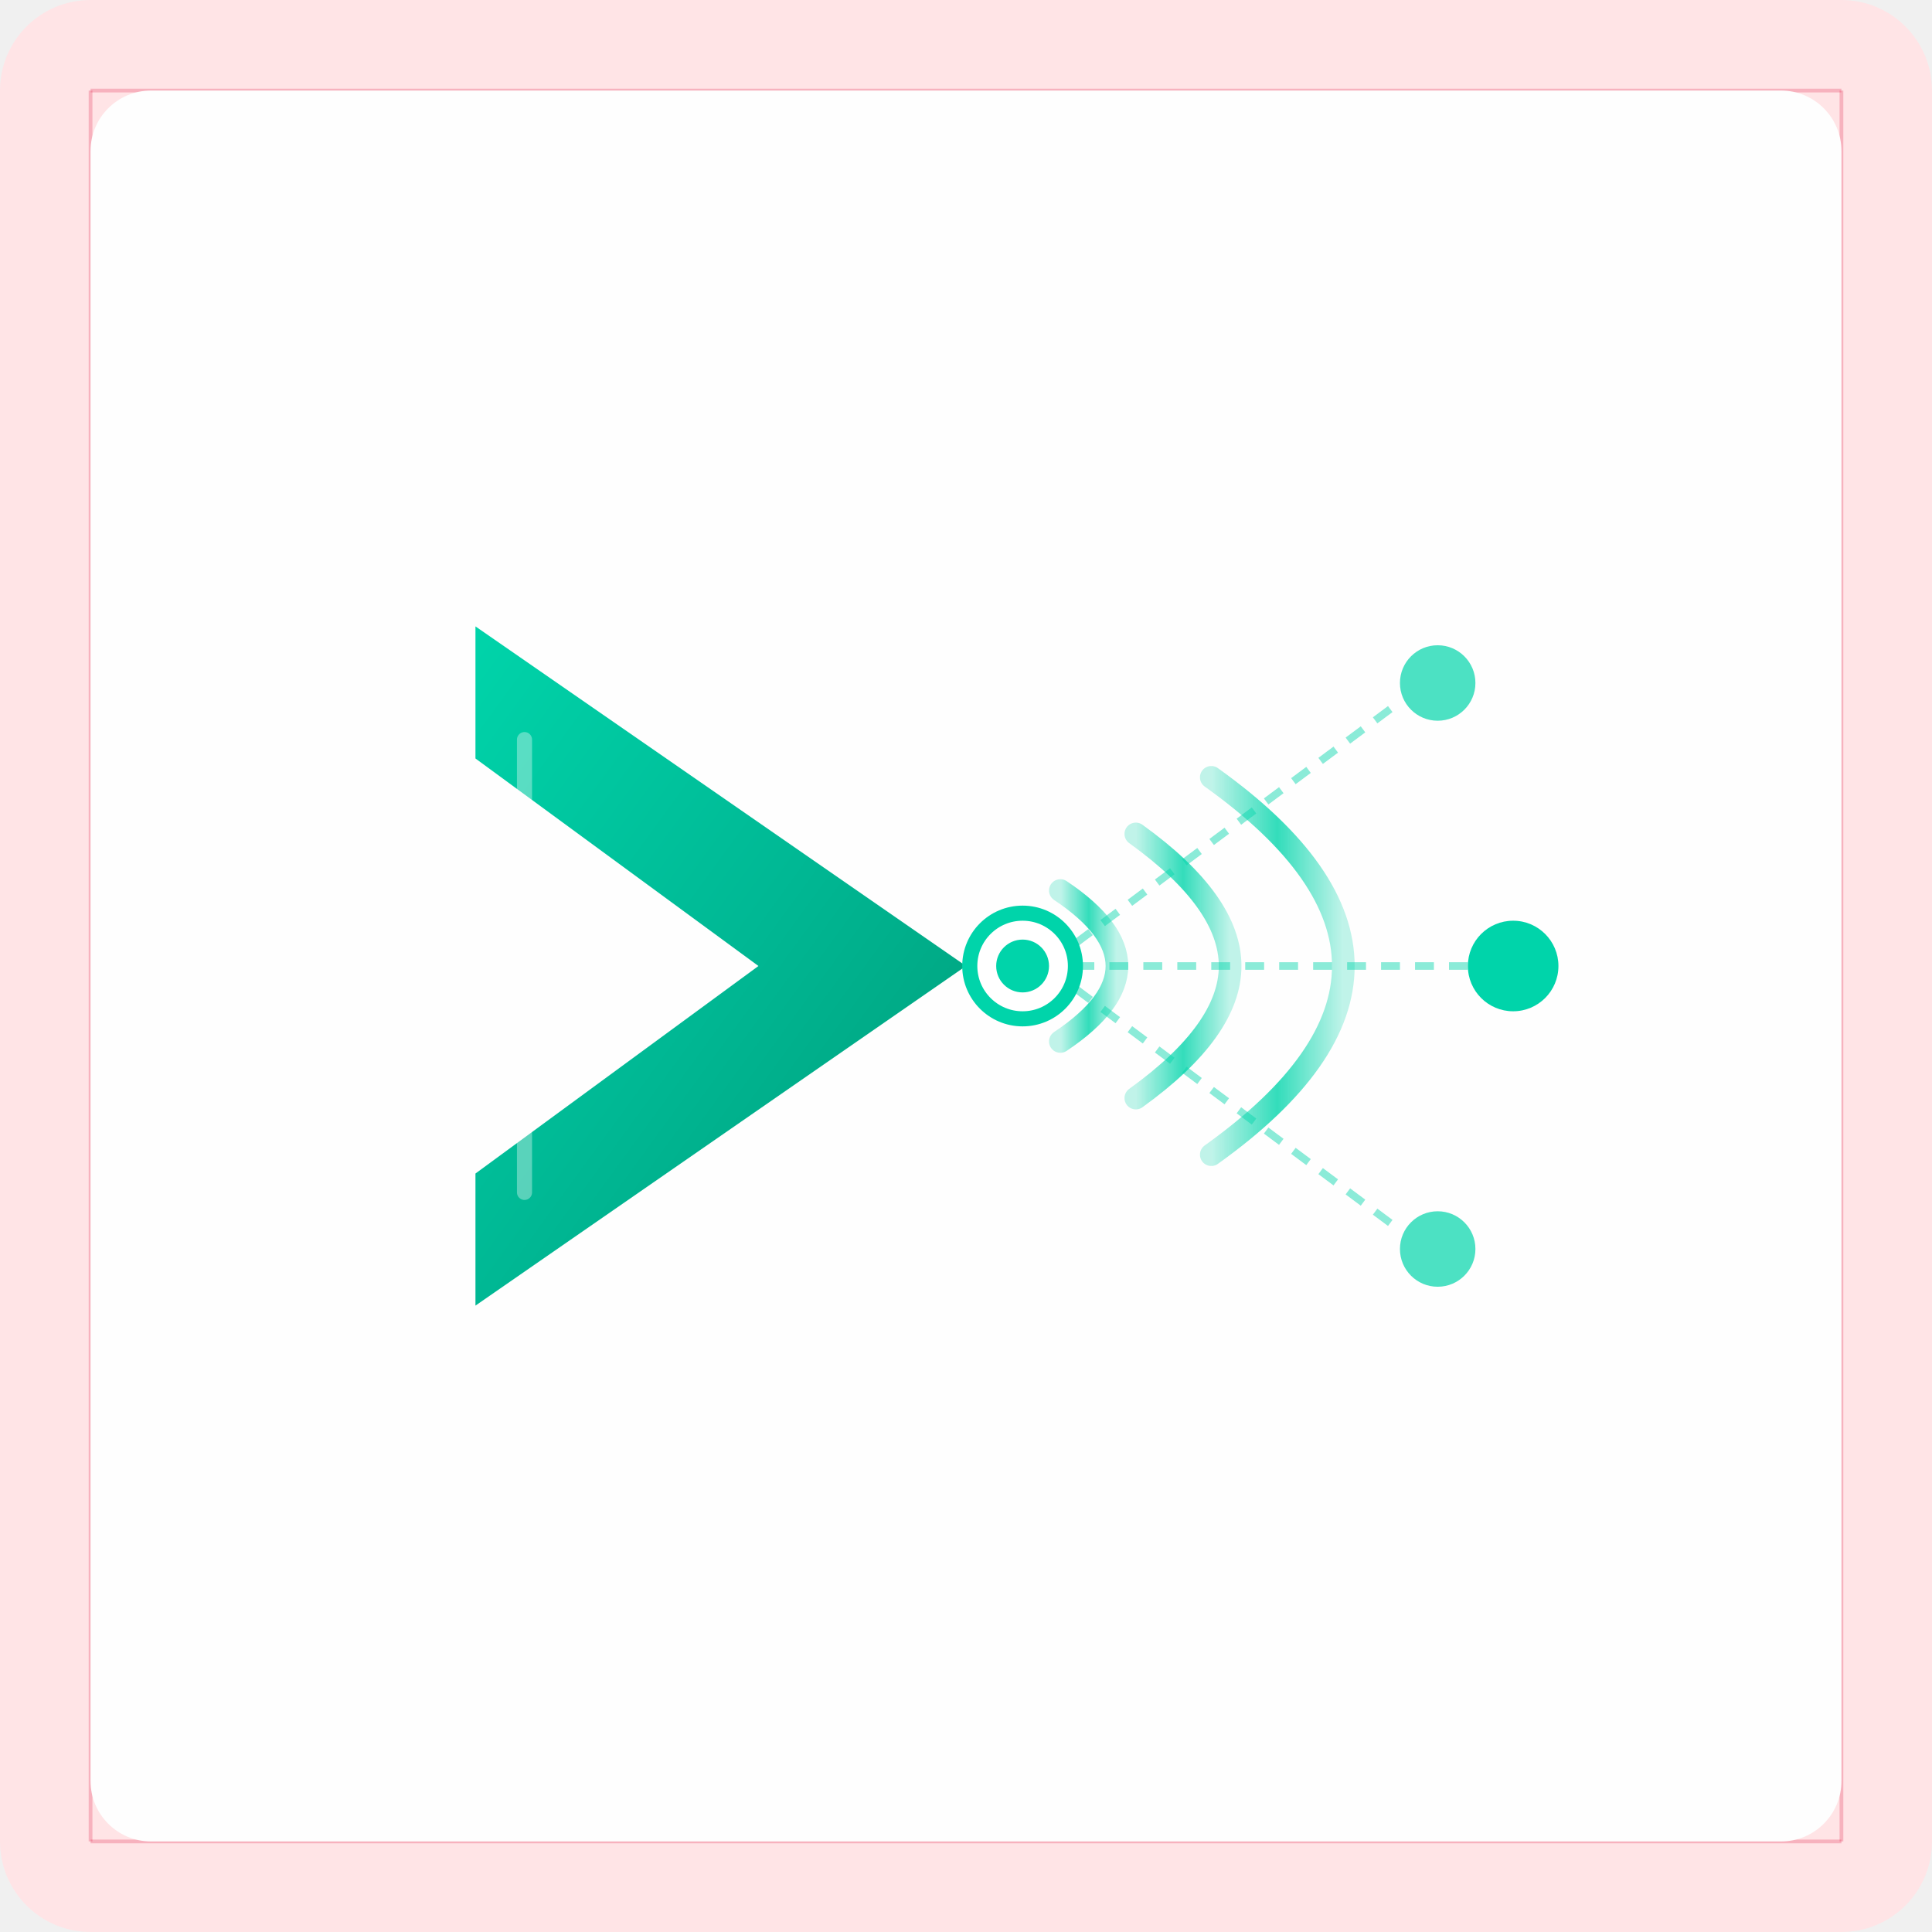
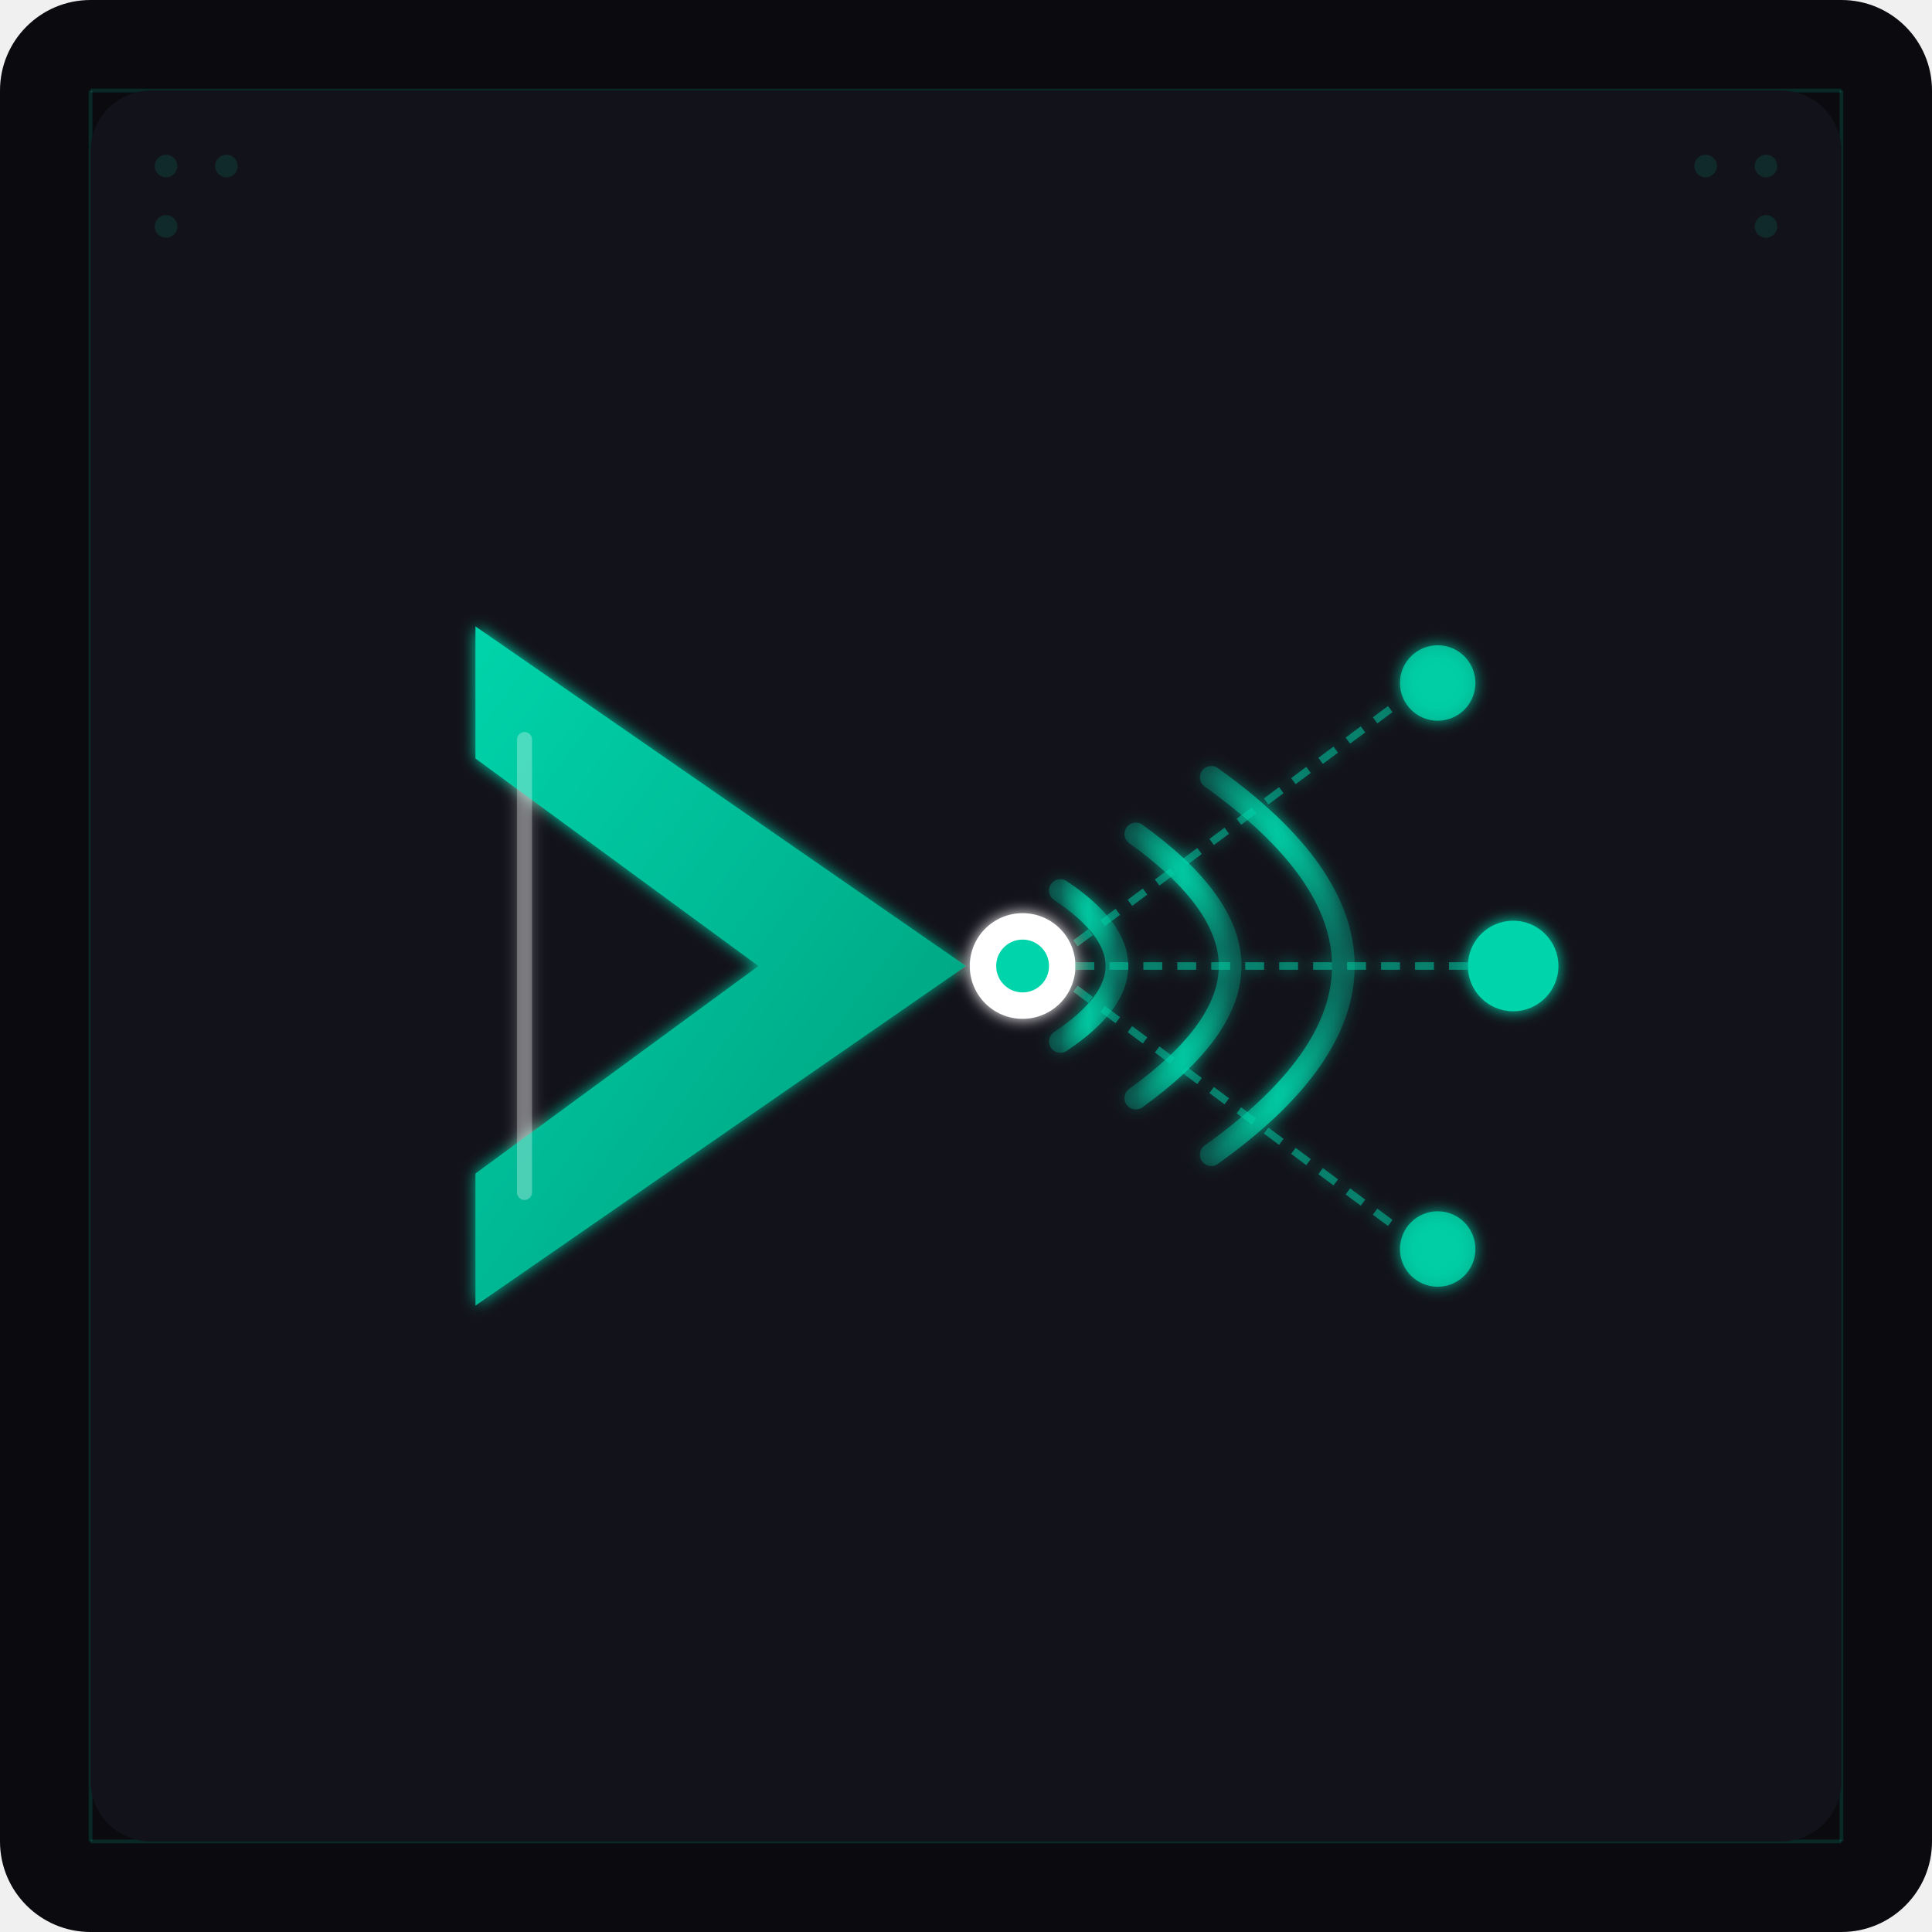
<svg xmlns="http://www.w3.org/2000/svg" viewBox="0 0 512 512">
  <defs>
    <linearGradient id="probeGradient" x1="0%" y1="0%" x2="100%" y2="100%">
      <stop offset="0%" style="stop-color:#00D4AA;stop-opacity:1" />
      <stop offset="50%" style="stop-color:#00B894;stop-opacity:1" />
      <stop offset="100%" style="stop-color:#009B77;stop-opacity:1" />
    </linearGradient>
    <linearGradient id="waveGradient" x1="0%" y1="0%" x2="100%" y2="0%">
      <stop offset="0%" style="stop-color:#00D4AA;stop-opacity:0.3" />
      <stop offset="50%" style="stop-color:#00D4AA;stop-opacity:1" />
      <stop offset="100%" style="stop-color:#00D4AA;stop-opacity:0.3" />
    </linearGradient>
+     <filter id="glow">
+       <feGaussianBlur stdDeviation="2" result="coloredBlur" />
+       <feMerge>
+         <feMergeNode in="coloredBlur" />
+         <feMergeNode in="SourceGraphic" />
+       </feMerge>
+     </filter>
  </defs>
-   <rect width="512" height="512" fill="#ffe4e6" rx="24" />
-   <line x1="24" y1="24" x2="24" y2="488" stroke="#e11d48" stroke-width="1" opacity="0.25" />
-   <line x1="488" y1="24" x2="488" y2="488" stroke="#e11d48" stroke-width="1" opacity="0.25" />
-   <line x1="24" y1="24" x2="488" y2="24" stroke="#e11d48" stroke-width="1" opacity="0.25" />
-   <line x1="24" y1="488" x2="488" y2="488" stroke="#e11d48" stroke-width="1" opacity="0.25" />
-   <rect x="24" y="24" width="464" height="464" fill="#fefefe" rx="16" />
-   <g transform="translate(256, 256)">
+   <rect width="512" height="512" fill="#0a0a0f" rx="24" />
+   <line x1="24" y1="24" x2="24" y2="488" stroke="#00D4AA" stroke-width="1" opacity="0.15" />
+   <line x1="488" y1="24" x2="488" y2="488" stroke="#00D4AA" stroke-width="1" opacity="0.15" />
+   <line x1="24" y1="24" x2="488" y2="24" stroke="#00D4AA" stroke-width="1" opacity="0.15" />
+   <line x1="24" y1="488" x2="488" y2="488" stroke="#00D4AA" stroke-width="1" opacity="0.15" />
+   <rect x="24" y="24" width="464" height="464" fill="#12121a" rx="16" />
+   <g transform="translate(256, 256)" filter="url(#glow)">
    <g opacity="0.8">
      <path d="M 65 -50 Q 100 -25, 100 0 Q 100 25, 65 50" fill="none" stroke="url(#waveGradient)" stroke-width="6" stroke-linecap="round" />
      <path d="M 45 -35 Q 70 -17, 70 0 Q 70 17, 45 35" fill="none" stroke="url(#waveGradient)" stroke-width="6" stroke-linecap="round" />
      <path d="M 25 -20 Q 40 -10, 40 0 Q 40 10, 25 20" fill="none" stroke="url(#waveGradient)" stroke-width="6" stroke-linecap="round" />
    </g>
    <path d="M -130 -90              L 0 0              L -130 90              L -130 55              L -55 0              L -130 -55              Z" fill="url(#probeGradient)" />
-     <path d="M -117 -60 L -117 60" stroke="#ffffff" stroke-width="4" stroke-linecap="round" opacity="0.35" />
-     <circle cx="15" cy="0" r="14" fill="#ffffff" stroke="#00D4AA" stroke-width="4" />
+     <path d="M -117 -60 L -117 60" stroke="#ffffff" stroke-width="4" stroke-linecap="round" opacity="0.3" />
+     <circle cx="15" cy="0" r="14" fill="#ffffff" />
    <circle cx="15" cy="0" r="7" fill="#00D4AA" />
-     <circle cx="125" cy="-75" r="10" fill="#00D4AA" opacity="0.7" />
+     <circle cx="125" cy="-75" r="10" fill="#00D4AA" opacity="0.8" />
    <circle cx="145" cy="0" r="12" fill="#00D4AA" />
-     <circle cx="125" cy="75" r="10" fill="#00D4AA" opacity="0.7" />
-     <g stroke="#00D4AA" stroke-width="2" stroke-dasharray="5,4" opacity="0.45">
+     <circle cx="125" cy="75" r="10" fill="#00D4AA" opacity="0.8" />
+     <g stroke="#00D4AA" stroke-width="2" stroke-dasharray="5,4" opacity="0.5">
      <line x1="29" y1="-6" x2="115" y2="-70" />
      <line x1="29" y1="0" x2="133" y2="0" />
      <line x1="29" y1="6" x2="115" y2="70" />
    </g>
  </g>
+   <g fill="#00D4AA" opacity="0.12">
+     <circle cx="44" cy="44" r="3" />
+     <circle cx="60" cy="44" r="3" />
+     <circle cx="44" cy="60" r="3" />
+     <circle cx="468" cy="44" r="3" />
+     <circle cx="452" cy="44" r="3" />
+     <circle cx="468" cy="60" r="3" />
+   </g>
</svg>
